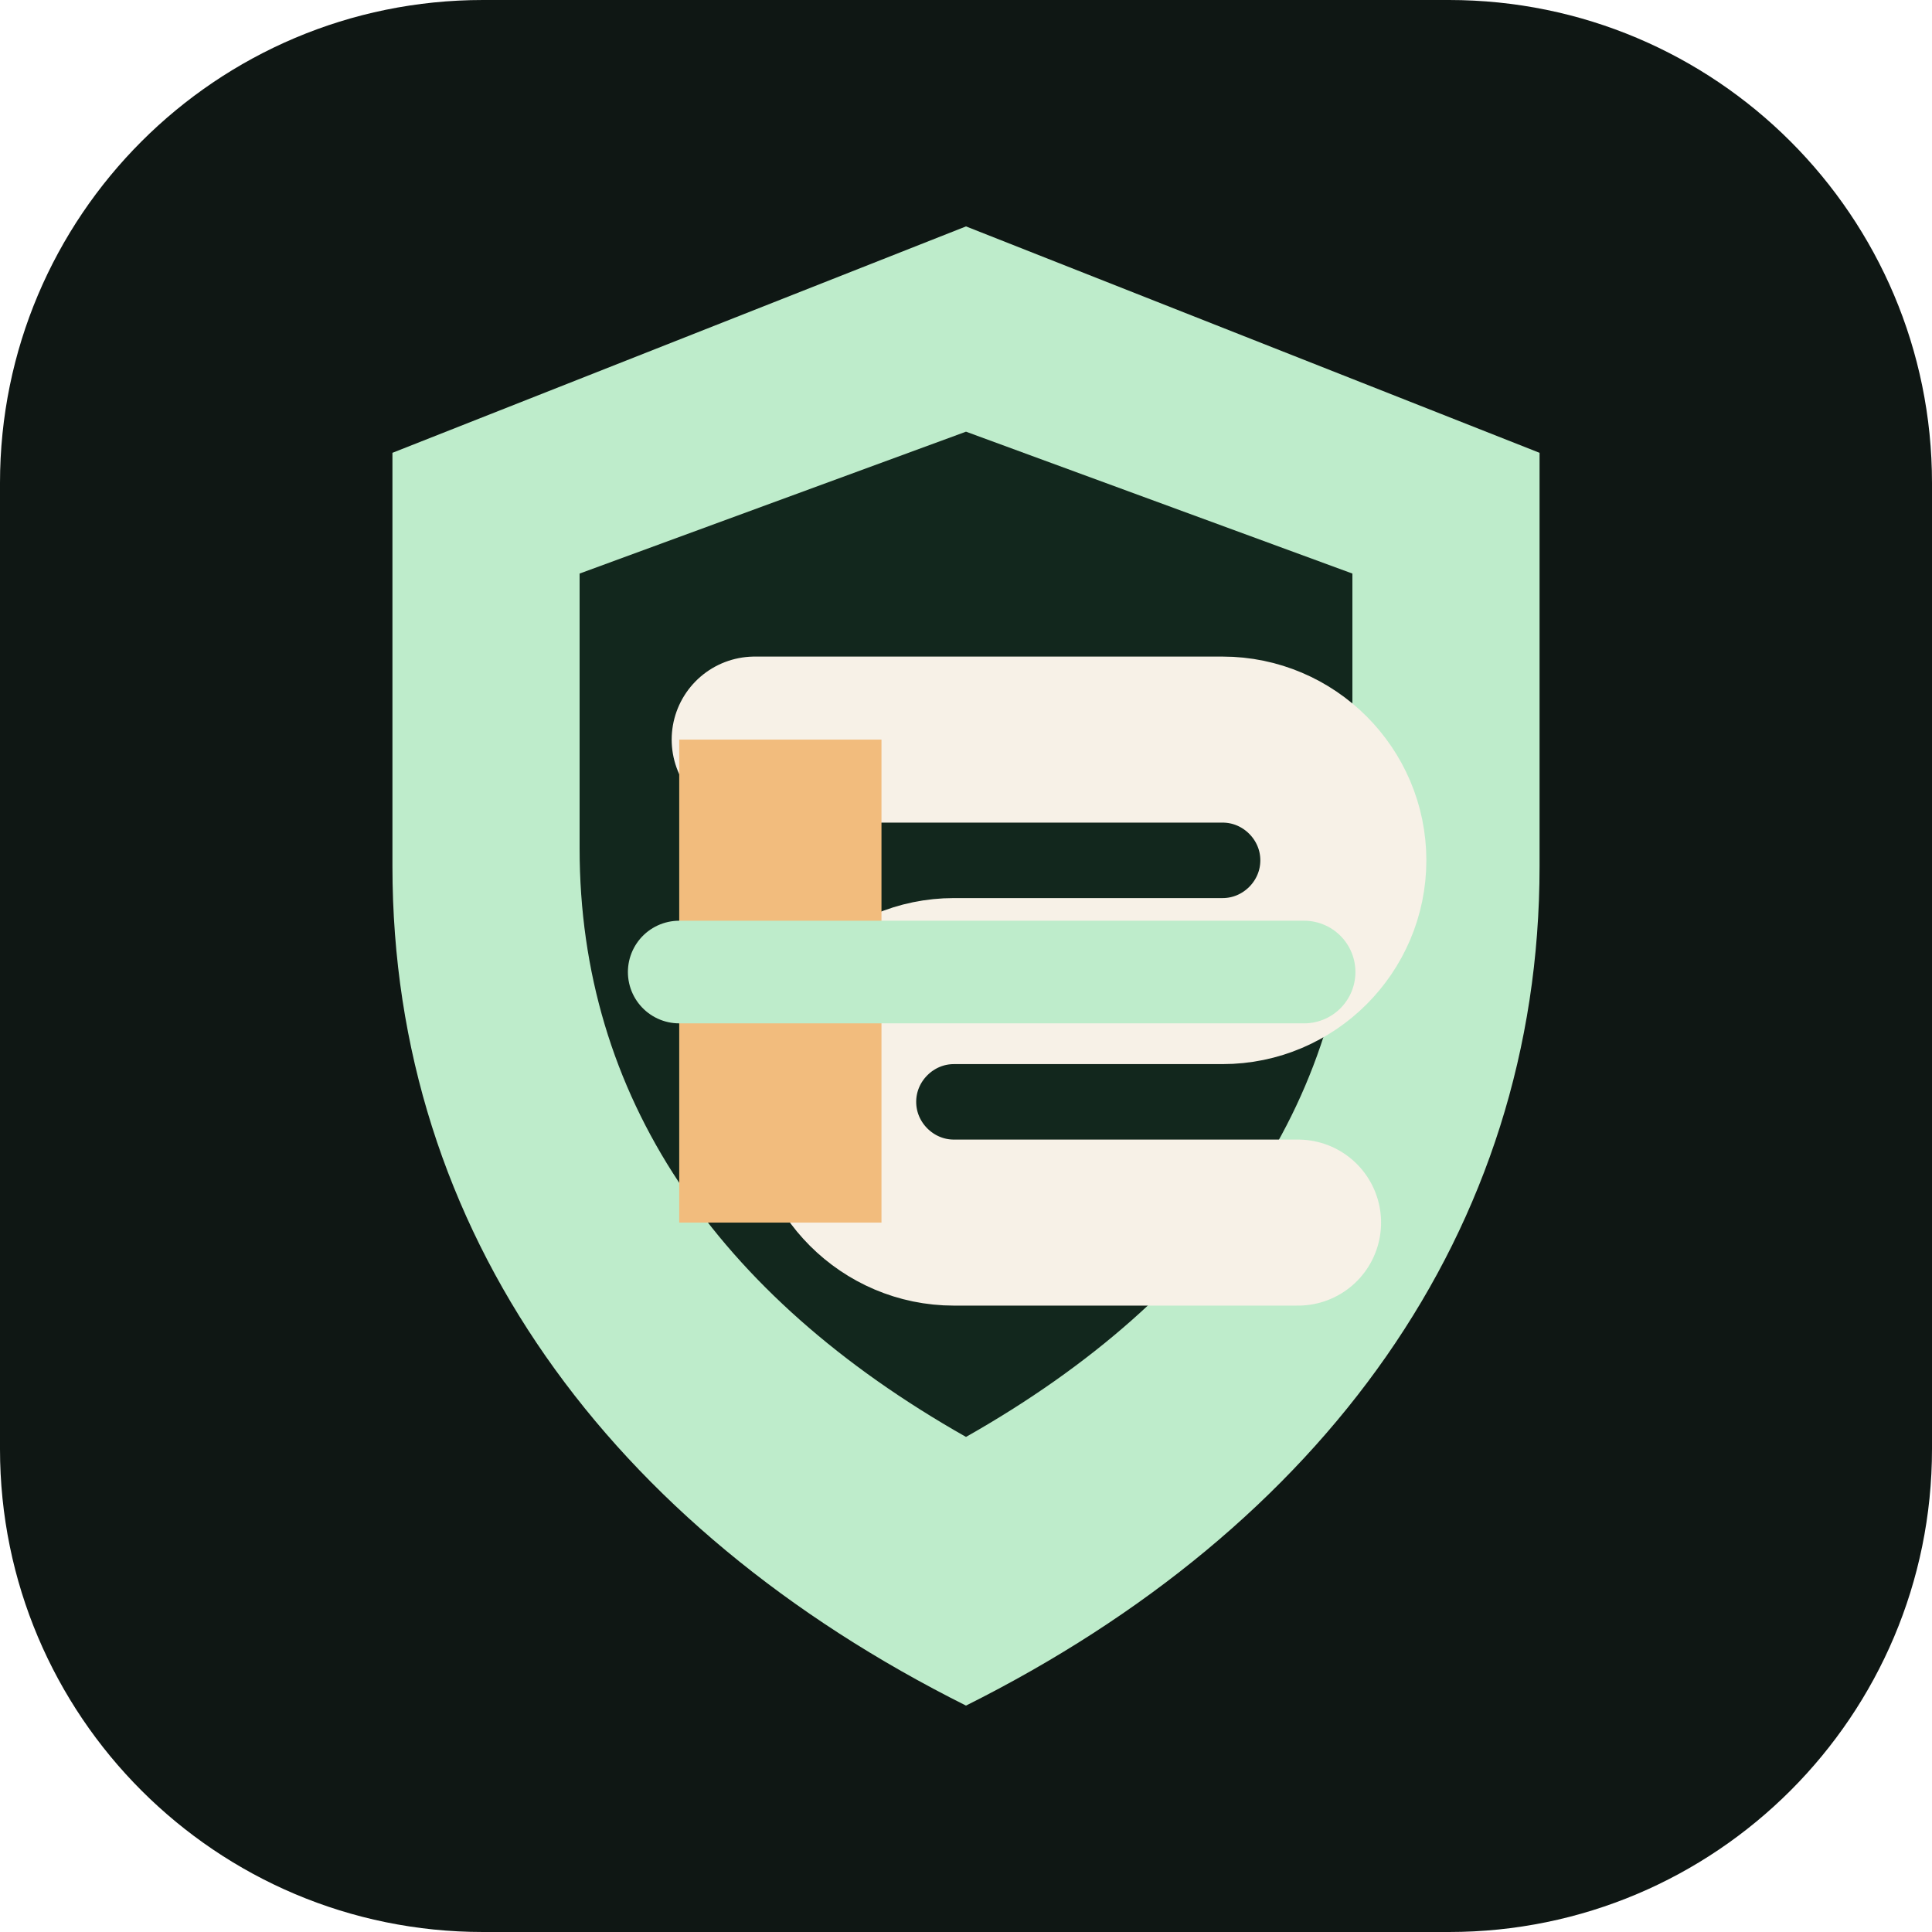
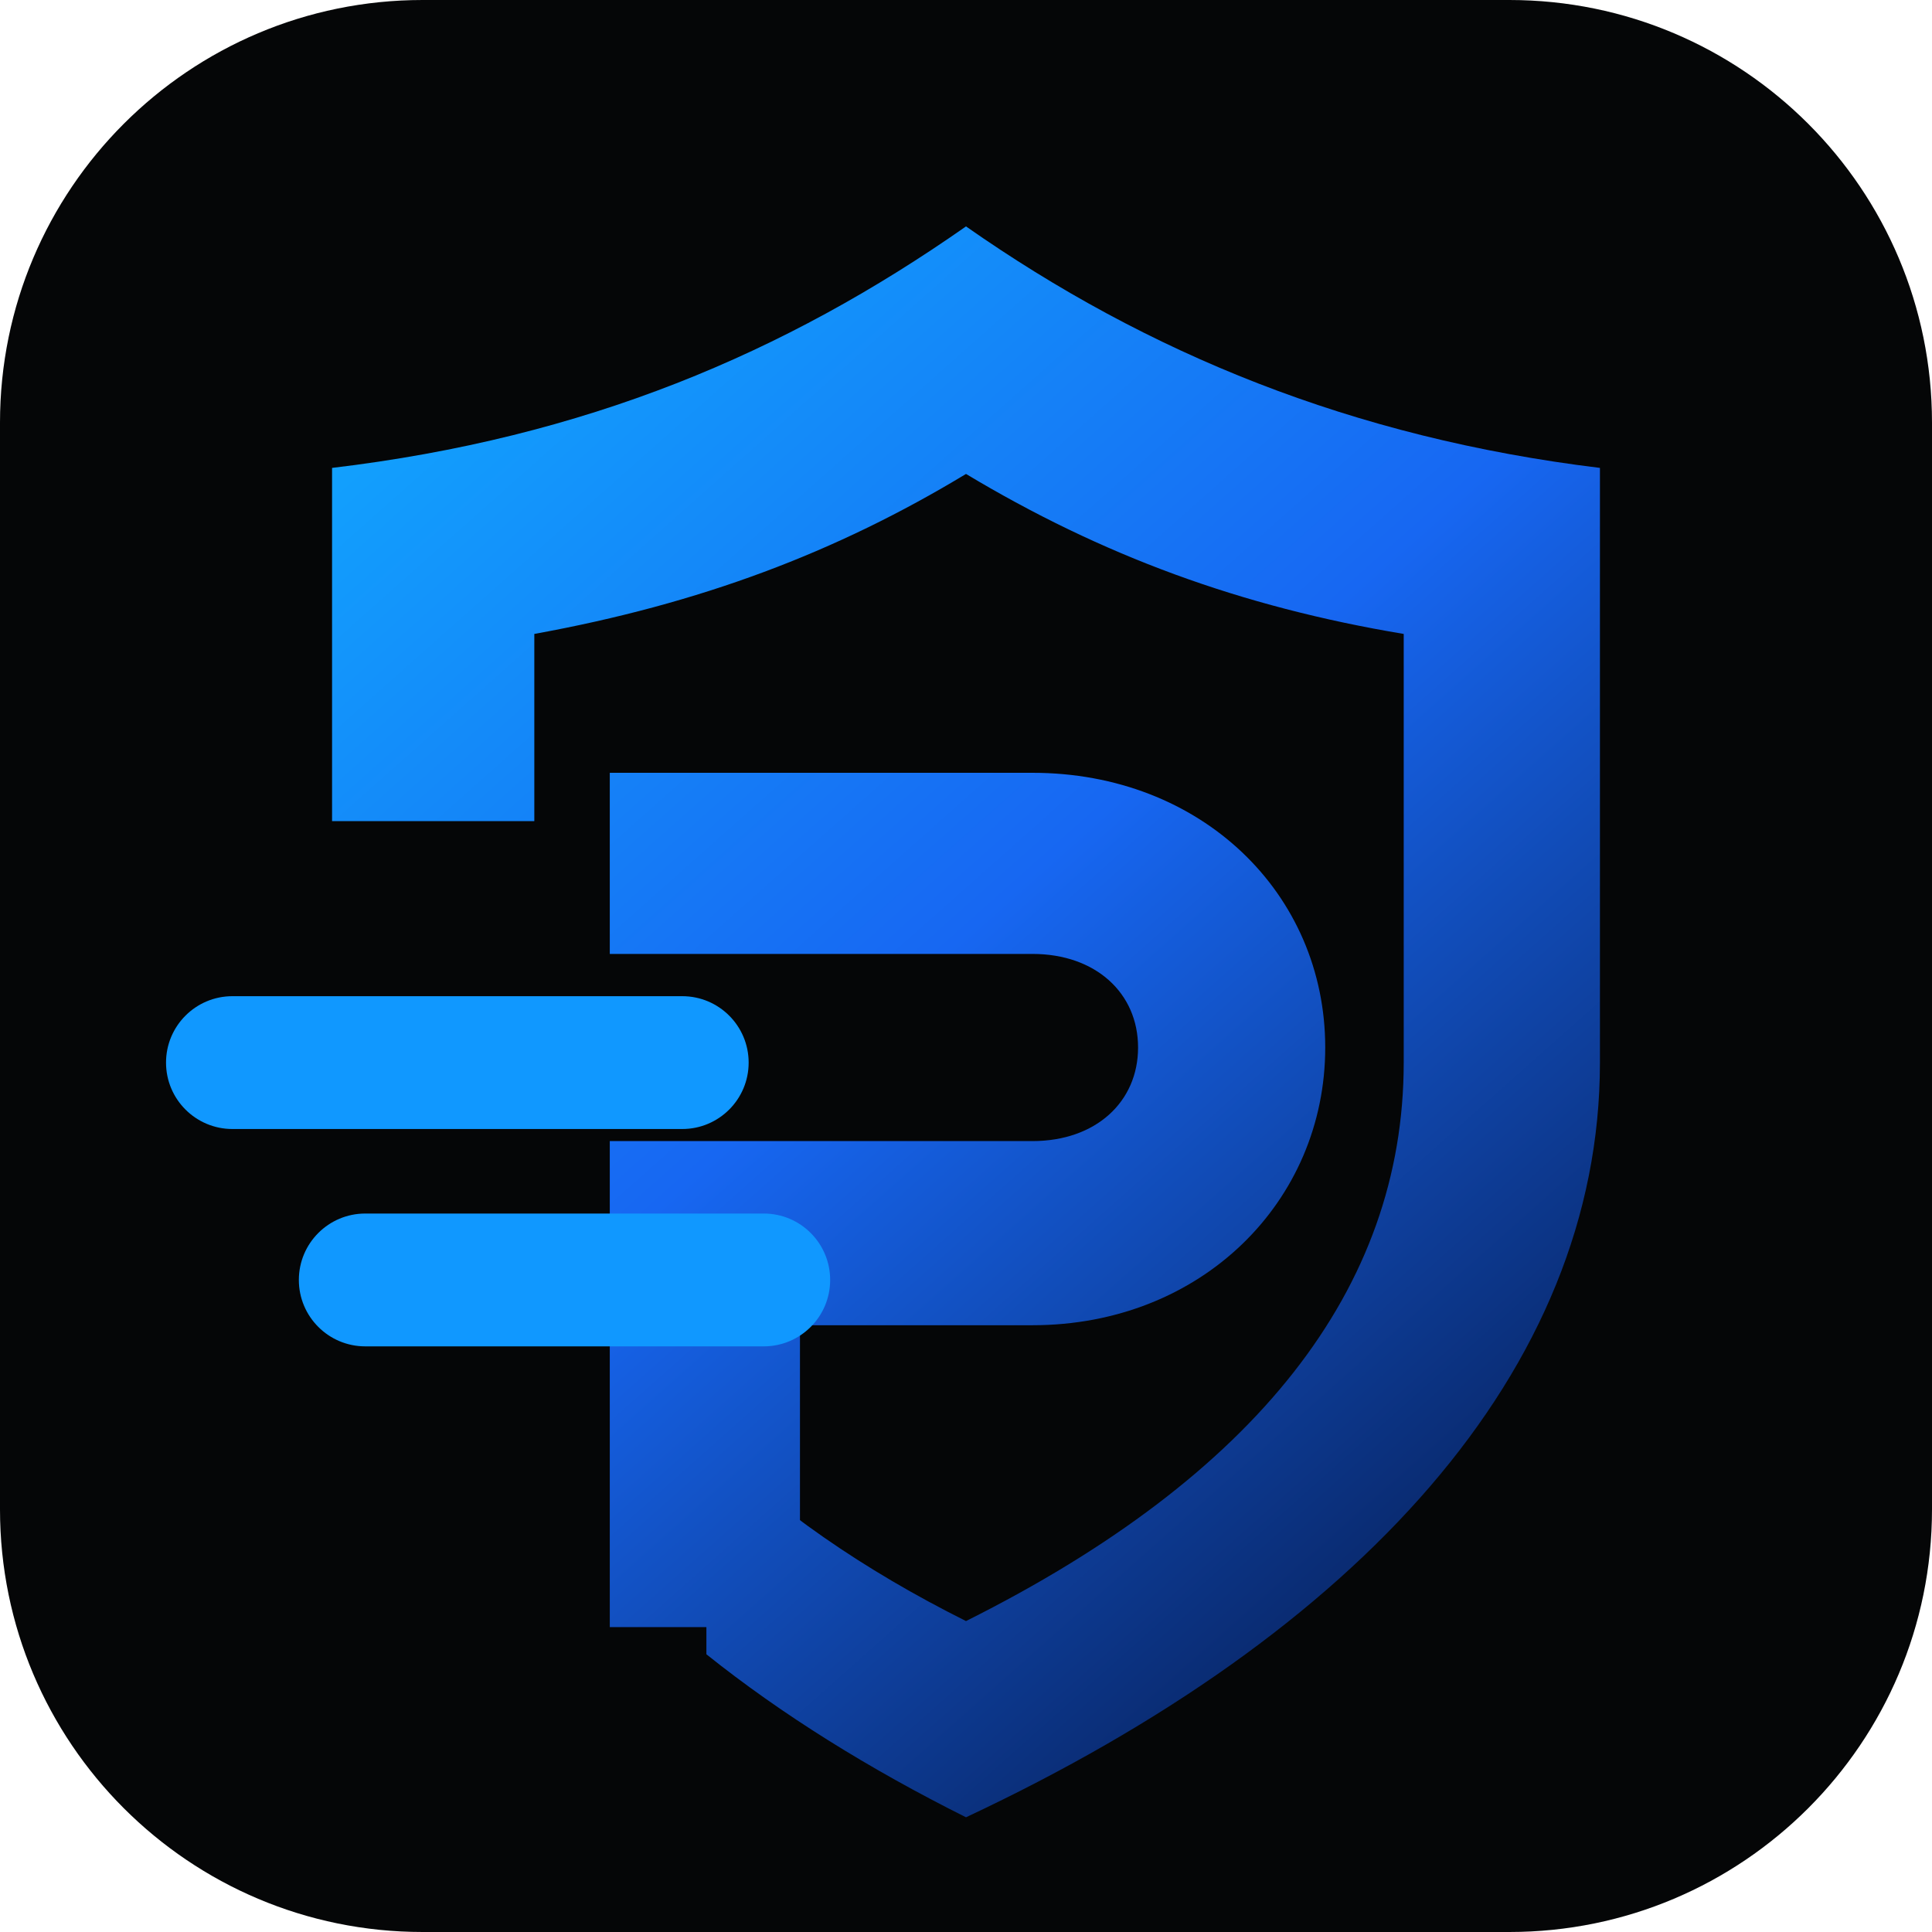
<svg xmlns="http://www.w3.org/2000/svg" viewBox="0 0 64 64">
-   <rect width="64" height="64" rx="16" fill="#0F1714" />
-   <path d="M32 7.5 51 15v13.7c0 12.1-7.2 21.9-19 27.8-11.8-5.9-19-15.7-19-27.8V15l19-7.5Z" fill="#BEECCB" />
-   <path d="M32 14.3 44.8 19v9.1c0 8.2-4.5 14.8-12.8 19.5-8.3-4.7-12.8-11.3-12.8-19.5V19L32 14.3Z" fill="#12271D" />
-   <path d="M25 24.5h15.5c2.2 0 4 1.8 4 4s-1.8 4-4 4H31.6c-2.2 0-4 1.8-4 4s1.8 4 4 4H43" fill="none" stroke="#F7F1E7" stroke-linecap="round" stroke-width="5.5" />
-   <path d="M22.5 24.5h6.7v16h-6.7z" fill="#F2BC7D" />
-   <path d="M22.5 32.2h20.7" fill="none" stroke="#BEECCB" stroke-linecap="round" stroke-width="3.4" />
+   <defs>
+     <linearGradient id="payshieldBlue" x1="12" y1="10" x2="52" y2="55" gradientUnits="userSpaceOnUse">
+       <stop stop-color="#11A8FF" />
+       <stop offset="0.48" stop-color="#1767F2" />
+       <stop offset="1" stop-color="#061A4D" />
+     </linearGradient>
+   </defs>
+   <rect width="64" height="64" rx="14" fill="#050607" />
+   <path d="M32 7.5c-6 4.2-12.6 7-21 8v11.7h6.7V21c5.5-1 10-2.7 14.3-5.3 4.5 2.7 9.1 4.4 14.5 5.3v14.2c0 7.5-4.9 13.7-14.5 18.5-3.4-1.7-6.3-3.7-8.6-6v7.1c2.5 2 5.4 3.8 8.6 5.4 13-6.1 21-14.8 21-25V15.5c-8.2-1-15-3.8-21-8Z" fill="url(#payshieldBlue)" />
+   <path d="M20.2 25.6h14c5.6 0 9.7 4 9.7 9.1s-4.1 9.2-9.7 9.2h-7.7v10h-6.3V37.8h14c2.1 0 3.5-1.3 3.5-3.1s-1.4-3.1-3.5-3.1h-14v-6Z" fill="url(#payshieldBlue)" />
+   <path d="M7.7 33h14.9a2.2 2.2 0 0 1 0 4.4H7.7a2.2 2.2 0 0 1 0-4.4Zm4.4 7.2h13.2a2.2 2.2 0 0 1 0 4.4H12.1a2.2 2.2 0 0 1 0-4.4Z" fill="#1098FF" />
</svg>
